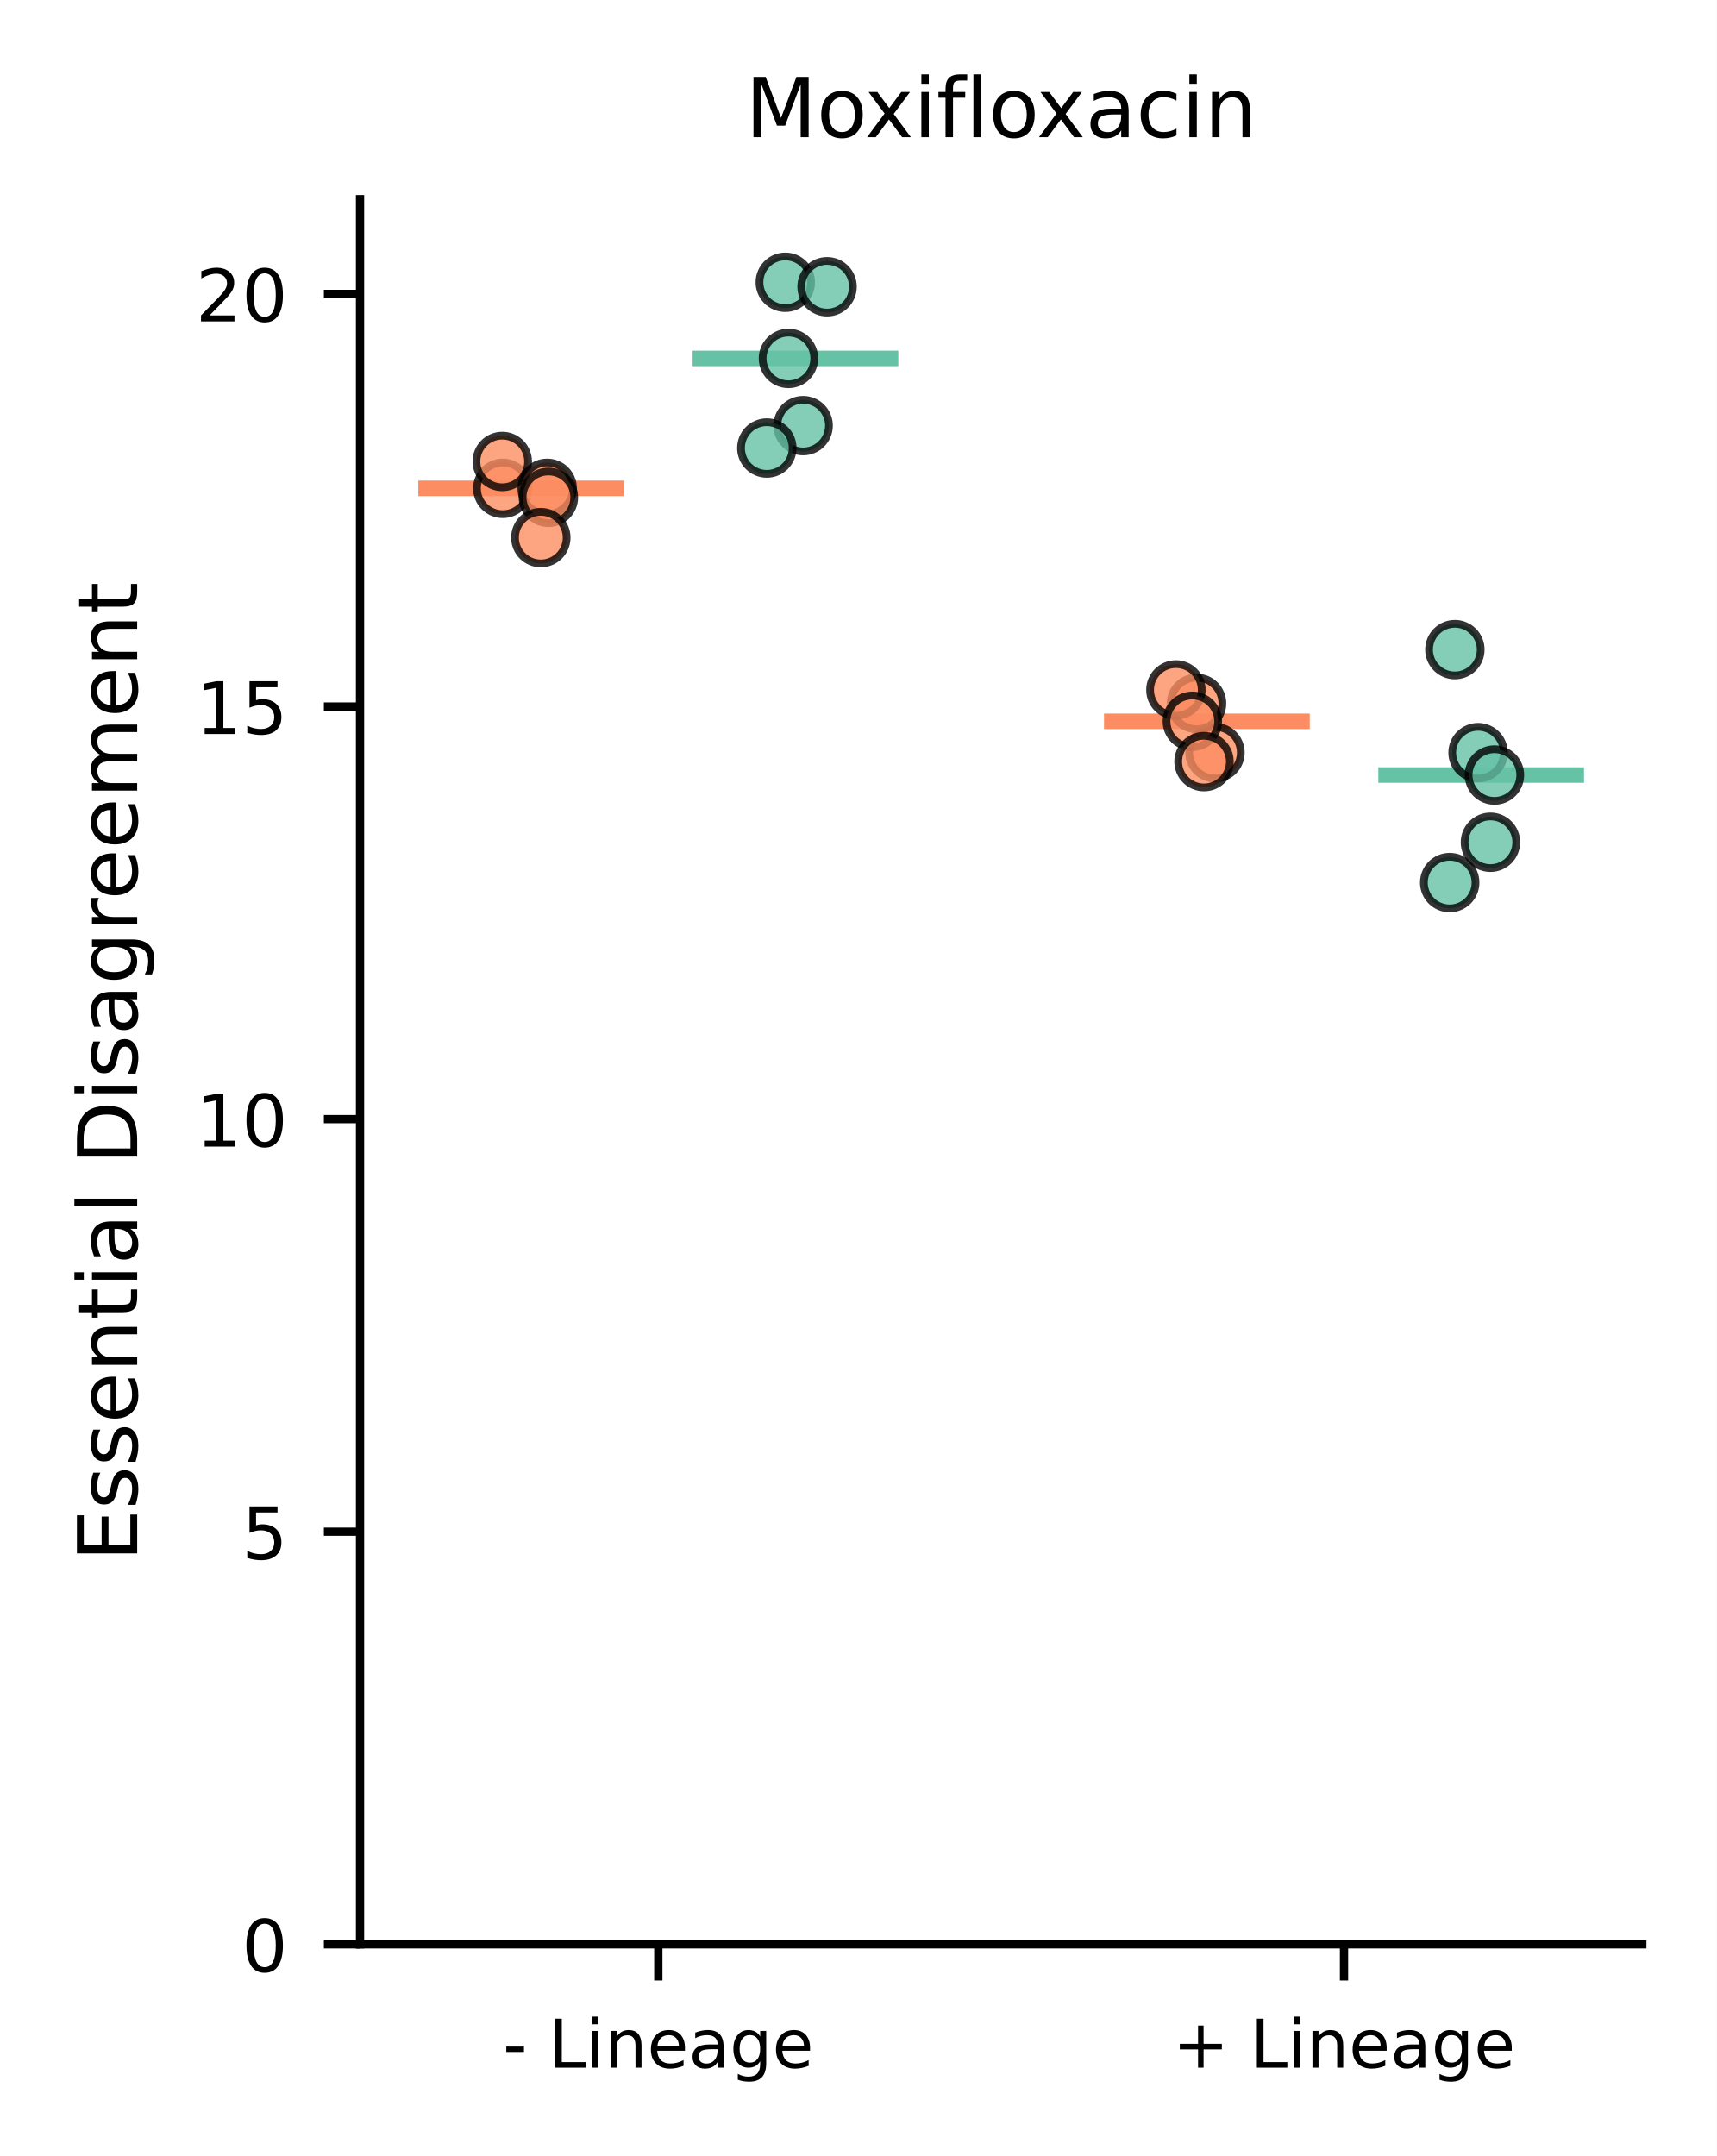
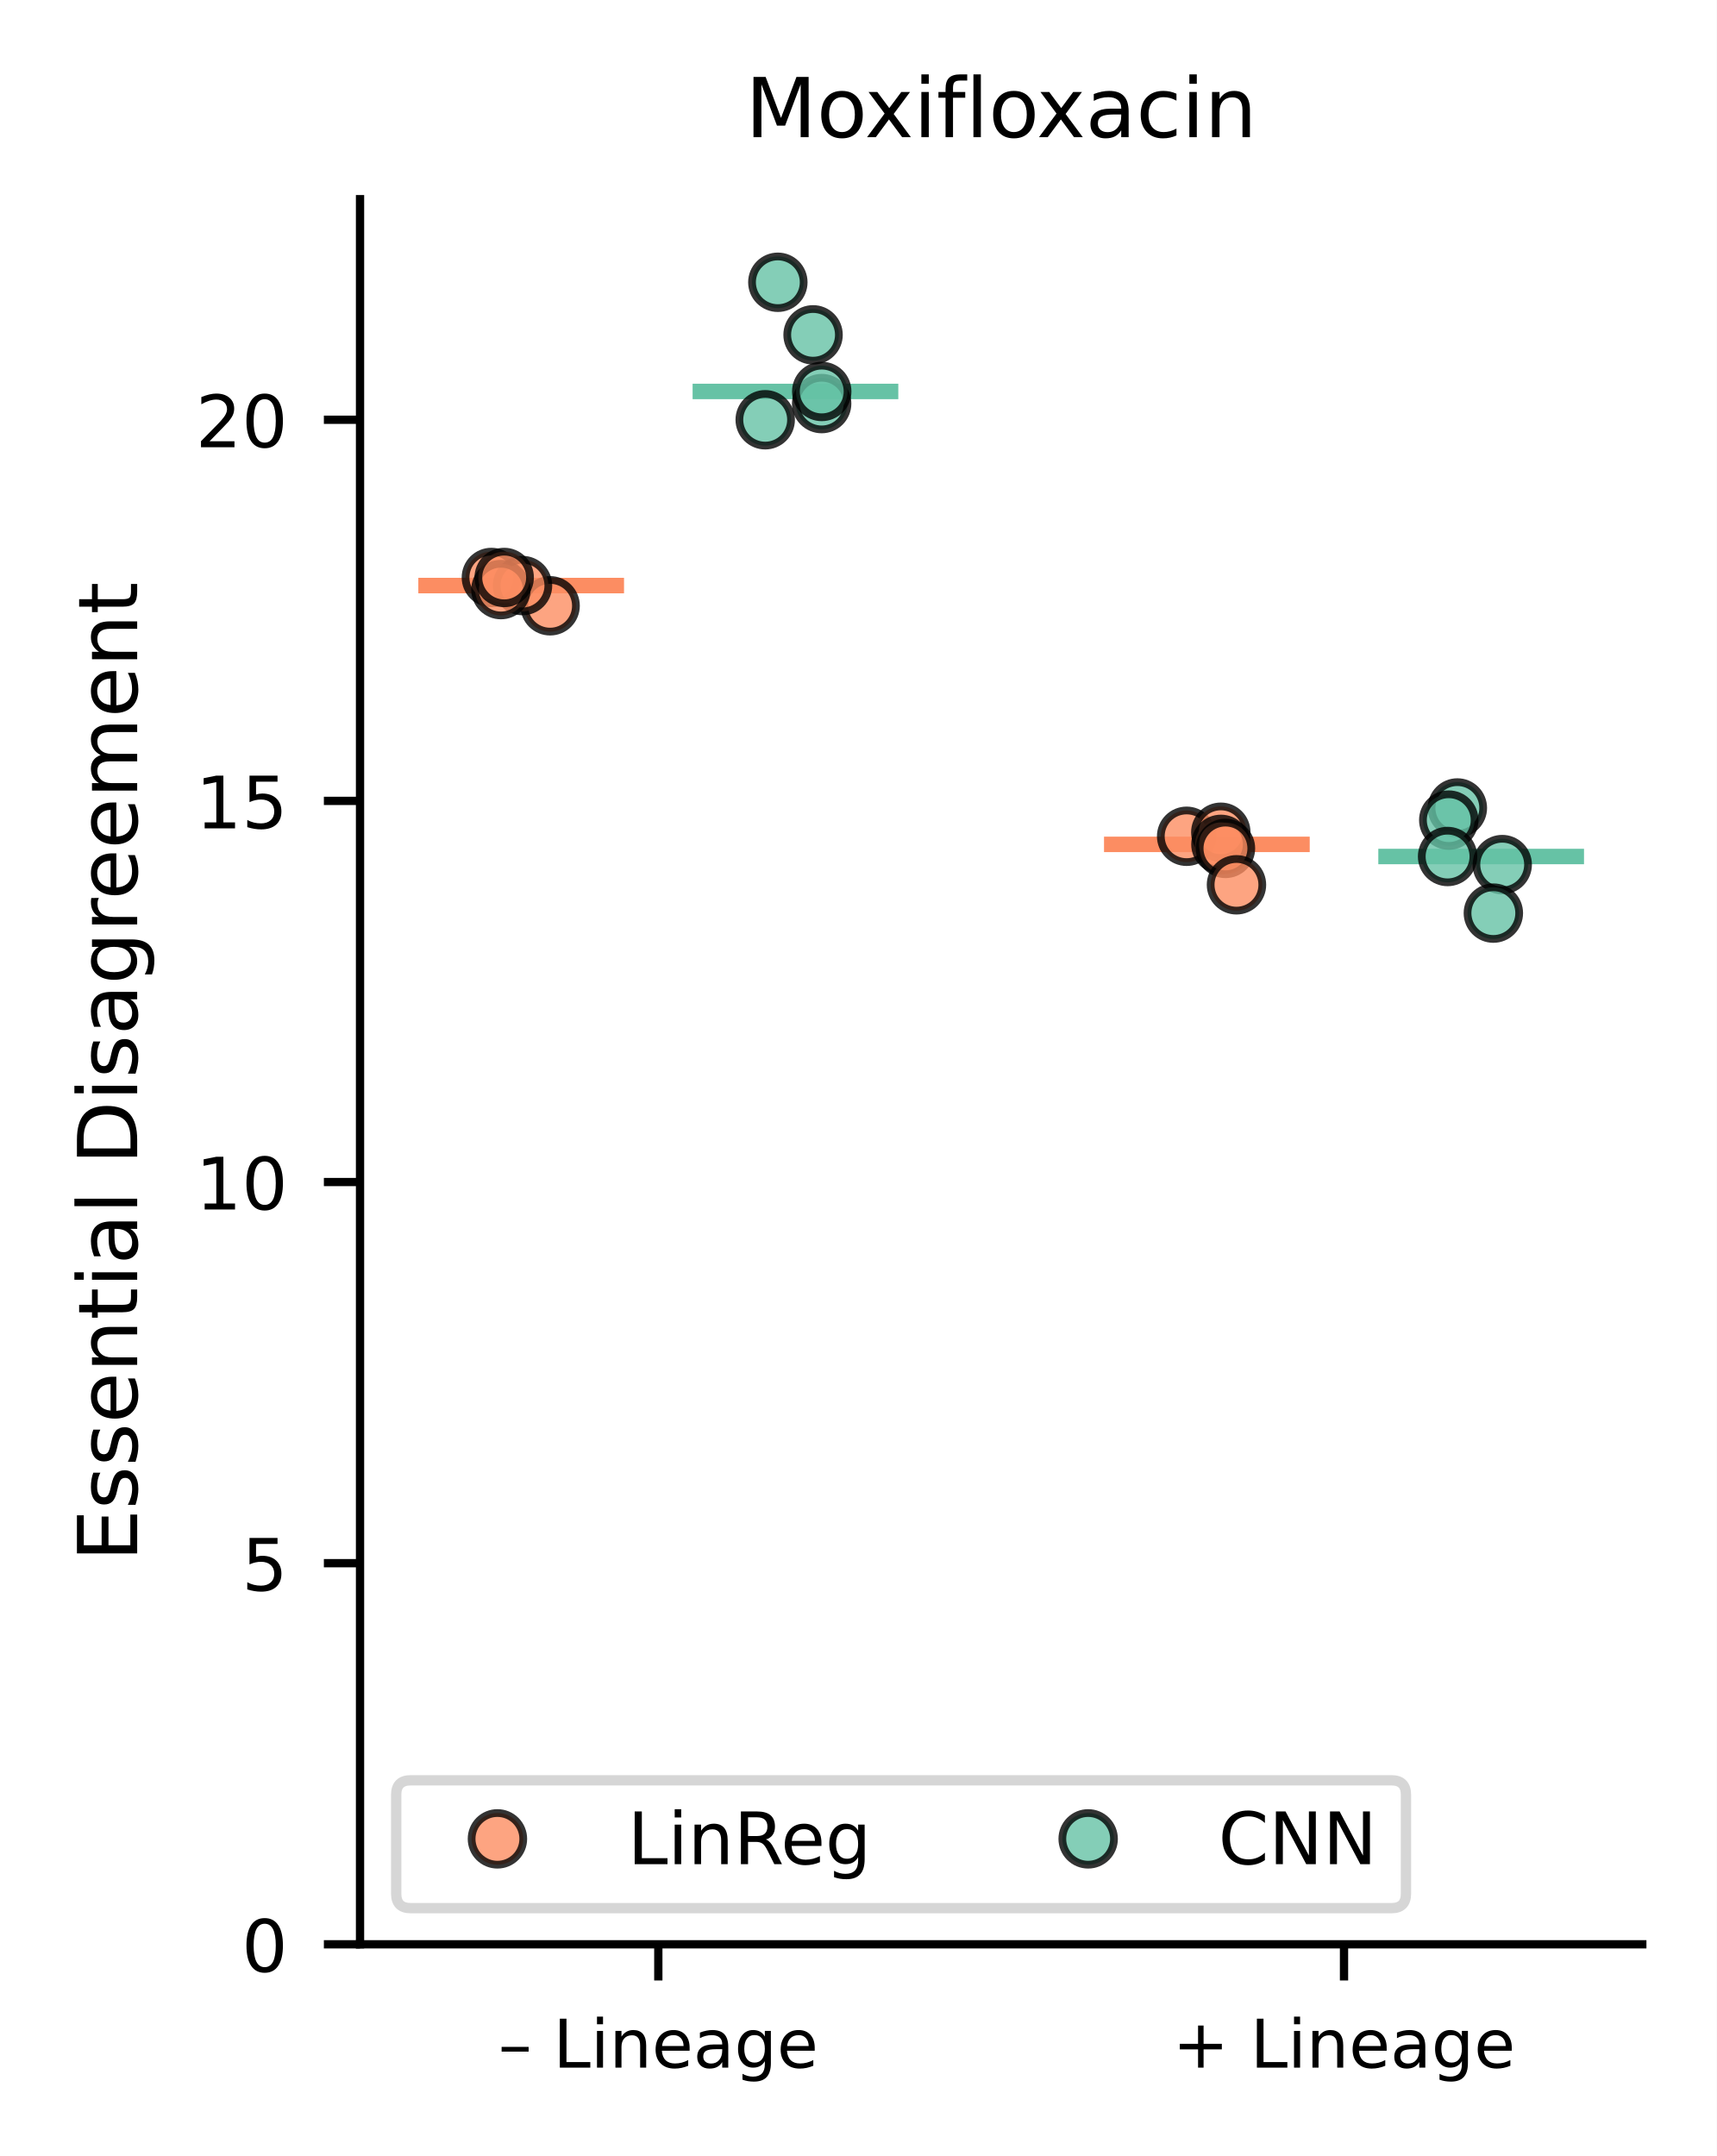
<svg xmlns="http://www.w3.org/2000/svg" xmlns:xlink="http://www.w3.org/1999/xlink" width="166.17pt" height="208.69pt" viewBox="0 0 166.17 208.69" version="1.1">
  <defs>
    <style type="text/css">*{stroke-linejoin: round; stroke-linecap: butt}</style>
  </defs>
  <g id="figure_1">
    <g id="patch_1">
      <path d="M 0 208.69  L 166.17 208.69  L 166.17 0  L 0 0  z " style="fill: #ffffff" />
    </g>
    <g id="axes_1">
      <g id="patch_2">
        <path d="M 34.85 188.199  L 158.97 188.199  L 158.97 19.279  L 34.85 19.279  z " style="fill: #ffffff" />
      </g>
      <g id="LineCollection_1">
-         <path d="M 40.492 47.269  L 60.404 47.269  " clip-path="url(#pd3ff65000e)" style="fill: none; stroke: #fc8d62; stroke-width: 1.5" />
+         <path d="M 40.492 56.68  L 60.404 56.68  " clip-path="url(#p16edf3158f)" style="fill: none; stroke: #fc8d62; stroke-width: 1.5" />
      </g>
      <g id="LineCollection_2">
-         <path d="M 67.042 34.694  L 86.954 34.694  " clip-path="url(#pd3ff65000e)" style="fill: none; stroke: #66c2a5; stroke-width: 1.5" />
+         <path d="M 67.042 37.891  L 86.954 37.891  " clip-path="url(#p16edf3158f)" style="fill: none; stroke: #66c2a5; stroke-width: 1.5" />
      </g>
      <g id="LineCollection_3">
-         <path d="M 106.866 69.818  L 126.778 69.818  " clip-path="url(#pd3ff65000e)" style="fill: none; stroke: #fc8d62; stroke-width: 1.5" />
+         <path d="M 106.866 81.731  L 126.778 81.731  " clip-path="url(#p16edf3158f)" style="fill: none; stroke: #fc8d62; stroke-width: 1.5" />
      </g>
      <g id="LineCollection_4">
-         <path d="M 133.416 75.022  L 153.328 75.022  " clip-path="url(#pd3ff65000e)" style="fill: none; stroke: #66c2a5; stroke-width: 1.5" />
+         <path d="M 133.416 82.905  L 153.328 82.905  " clip-path="url(#p16edf3158f)" style="fill: none; stroke: #66c2a5; stroke-width: 1.5" />
      </g>
      <g id="PathCollection_1">
        <defs>
-           <path id="C0_0_ee8201254a" d="M 0 2.5  C 0.663 2.5 1.299 2.237 1.768 1.768  C 2.237 1.299 2.5 0.663 2.5 -0  C 2.5 -0.663 2.237 -1.299 1.768 -1.768  C 1.299 -2.237 0.663 -2.5 0 -2.5  C -0.663 -2.5 -1.299 -2.237 -1.768 -1.768  C -2.237 -1.299 -2.5 -0.663 -2.5 0  C -2.5 0.663 -2.237 1.299 -1.768 1.768  C -1.299 2.237 -0.663 2.5 0 2.5  z " />
+           <path id="C0_0_9169f0bd87" d="M 0 2.5  C 0.663 2.5 1.299 2.237 1.768 1.768  C 2.237 1.299 2.5 0.663 2.5 -0  C 2.5 -0.663 2.237 -1.299 1.768 -1.768  C 1.299 -2.237 0.663 -2.5 0 -2.5  C -0.663 -2.5 -1.299 -2.237 -1.768 -1.768  C -2.237 -1.299 -2.5 -0.663 -2.5 0  C -2.5 0.663 -2.237 1.299 -1.768 1.768  C -1.299 2.237 -0.663 2.5 0 2.5  z " />
        </defs>
-         <g clip-path="url(#pd3ff65000e)">
-           <use xlink:href="#C0_0_ee8201254a" x="48.668" y="47.269" style="fill: #fc8d62; fill-opacity: 0.8; stroke: #000000; stroke-opacity: 0.8; stroke-width: 0.75" />
-         </g>
-         <g clip-path="url(#pd3ff65000e)">
-           <use xlink:href="#C0_0_ee8201254a" x="48.617" y="44.668" style="fill: #fc8d62; fill-opacity: 0.8; stroke: #000000; stroke-opacity: 0.8; stroke-width: 0.75" />
-         </g>
-         <g clip-path="url(#pd3ff65000e)">
-           <use xlink:href="#C0_0_ee8201254a" x="52.965" y="47.269" style="fill: #fc8d62; fill-opacity: 0.8; stroke: #000000; stroke-opacity: 0.8; stroke-width: 0.75" />
-         </g>
-         <g clip-path="url(#pd3ff65000e)">
-           <use xlink:href="#C0_0_ee8201254a" x="53.084" y="48.137" style="fill: #fc8d62; fill-opacity: 0.8; stroke: #000000; stroke-opacity: 0.8; stroke-width: 0.75" />
-         </g>
-         <g clip-path="url(#pd3ff65000e)">
-           <use xlink:href="#C0_0_ee8201254a" x="52.35" y="52.039" style="fill: #fc8d62; fill-opacity: 0.8; stroke: #000000; stroke-opacity: 0.8; stroke-width: 0.75" />
+         <g clip-path="url(#p16edf3158f)">
+           <use xlink:href="#C0_0_9169f0bd87" x="47.564" y="55.897" style="fill: #fc8d62; fill-opacity: 0.8; stroke: #000000; stroke-opacity: 0.8; stroke-width: 0.75" />
+         </g>
+         <g clip-path="url(#p16edf3158f)">
+           <use xlink:href="#C0_0_9169f0bd87" x="53.249" y="58.637" style="fill: #fc8d62; fill-opacity: 0.8; stroke: #000000; stroke-opacity: 0.8; stroke-width: 0.75" />
+         </g>
+         <g clip-path="url(#p16edf3158f)">
+           <use xlink:href="#C0_0_9169f0bd87" x="50.578" y="56.68" style="fill: #fc8d62; fill-opacity: 0.8; stroke: #000000; stroke-opacity: 0.8; stroke-width: 0.75" />
+         </g>
+         <g clip-path="url(#p16edf3158f)">
+           <use xlink:href="#C0_0_9169f0bd87" x="48.486" y="57.071" style="fill: #fc8d62; fill-opacity: 0.8; stroke: #000000; stroke-opacity: 0.8; stroke-width: 0.75" />
+         </g>
+         <g clip-path="url(#p16edf3158f)">
+           <use xlink:href="#C0_0_9169f0bd87" x="48.804" y="55.897" style="fill: #fc8d62; fill-opacity: 0.8; stroke: #000000; stroke-opacity: 0.8; stroke-width: 0.75" />
        </g>
      </g>
      <g id="PathCollection_2">
        <defs>
-           <path id="C1_0_0cb77abb1f" d="M 0 2.5  C 0.663 2.5 1.299 2.237 1.768 1.768  C 2.237 1.299 2.5 0.663 2.5 -0  C 2.5 -0.663 2.237 -1.299 1.768 -1.768  C 1.299 -2.237 0.663 -2.5 0 -2.5  C -0.663 -2.5 -1.299 -2.237 -1.768 -1.768  C -2.237 -1.299 -2.5 -0.663 -2.5 0  C -2.5 0.663 -2.237 1.299 -1.768 1.768  C -1.299 2.237 -0.663 2.5 0 2.5  z " />
+           <path id="C1_0_4d01abfbc6" d="M 0 2.5  C 0.663 2.5 1.299 2.237 1.768 1.768  C 2.237 1.299 2.5 0.663 2.5 -0  C 2.5 -0.663 2.237 -1.299 1.768 -1.768  C 1.299 -2.237 0.663 -2.5 0 -2.5  C -0.663 -2.5 -1.299 -2.237 -1.768 -1.768  C -2.237 -1.299 -2.5 -0.663 -2.5 0  C -2.5 0.663 -2.237 1.299 -1.768 1.768  C -1.299 2.237 -0.663 2.5 0 2.5  z " />
        </defs>
-         <g clip-path="url(#pd3ff65000e)">
-           <use xlink:href="#C1_0_0cb77abb1f" x="76.32" y="34.694" style="fill: #66c2a5; fill-opacity: 0.8; stroke: #000000; stroke-opacity: 0.8; stroke-width: 0.75" />
-         </g>
-         <g clip-path="url(#pd3ff65000e)">
-           <use xlink:href="#C1_0_0cb77abb1f" x="77.741" y="41.199" style="fill: #66c2a5; fill-opacity: 0.8; stroke: #000000; stroke-opacity: 0.8; stroke-width: 0.75" />
-         </g>
-         <g clip-path="url(#pd3ff65000e)">
-           <use xlink:href="#C1_0_0cb77abb1f" x="74.226" y="43.367" style="fill: #66c2a5; fill-opacity: 0.8; stroke: #000000; stroke-opacity: 0.8; stroke-width: 0.75" />
-         </g>
-         <g clip-path="url(#pd3ff65000e)">
-           <use xlink:href="#C1_0_0cb77abb1f" x="76.014" y="27.323" style="fill: #66c2a5; fill-opacity: 0.8; stroke: #000000; stroke-opacity: 0.8; stroke-width: 0.75" />
-         </g>
-         <g clip-path="url(#pd3ff65000e)">
-           <use xlink:href="#C1_0_0cb77abb1f" x="80.058" y="27.756" style="fill: #66c2a5; fill-opacity: 0.8; stroke: #000000; stroke-opacity: 0.8; stroke-width: 0.75" />
+         <g clip-path="url(#p16edf3158f)">
+           <use xlink:href="#C1_0_4d01abfbc6" x="79.534" y="39.065" style="fill: #66c2a5; fill-opacity: 0.8; stroke: #000000; stroke-opacity: 0.8; stroke-width: 0.75" />
+         </g>
+         <g clip-path="url(#p16edf3158f)">
+           <use xlink:href="#C1_0_4d01abfbc6" x="74.07" y="40.631" style="fill: #66c2a5; fill-opacity: 0.8; stroke: #000000; stroke-opacity: 0.8; stroke-width: 0.75" />
+         </g>
+         <g clip-path="url(#p16edf3158f)">
+           <use xlink:href="#C1_0_4d01abfbc6" x="79.542" y="37.891" style="fill: #66c2a5; fill-opacity: 0.8; stroke: #000000; stroke-opacity: 0.8; stroke-width: 0.75" />
+         </g>
+         <g clip-path="url(#p16edf3158f)">
+           <use xlink:href="#C1_0_4d01abfbc6" x="78.703" y="32.411" style="fill: #66c2a5; fill-opacity: 0.8; stroke: #000000; stroke-opacity: 0.8; stroke-width: 0.75" />
+         </g>
+         <g clip-path="url(#p16edf3158f)">
+           <use xlink:href="#C1_0_4d01abfbc6" x="75.293" y="27.323" style="fill: #66c2a5; fill-opacity: 0.8; stroke: #000000; stroke-opacity: 0.8; stroke-width: 0.75" />
        </g>
      </g>
      <g id="PathCollection_3">
        <defs>
-           <path id="C2_0_36674a5661" d="M 0 2.5  C 0.663 2.5 1.299 2.237 1.768 1.768  C 2.237 1.299 2.5 0.663 2.5 -0  C 2.5 -0.663 2.237 -1.299 1.768 -1.768  C 1.299 -2.237 0.663 -2.5 0 -2.5  C -0.663 -2.5 -1.299 -2.237 -1.768 -1.768  C -2.237 -1.299 -2.5 -0.663 -2.5 0  C -2.5 0.663 -2.237 1.299 -1.768 1.768  C -1.299 2.237 -0.663 2.5 0 2.5  z " />
+           <path id="C2_0_2d17dad40c" d="M 0 2.5  C 0.663 2.5 1.299 2.237 1.768 1.768  C 2.237 1.299 2.5 0.663 2.5 -0  C 2.5 -0.663 2.237 -1.299 1.768 -1.768  C 1.299 -2.237 0.663 -2.5 0 -2.5  C -0.663 -2.5 -1.299 -2.237 -1.768 -1.768  C -2.237 -1.299 -2.5 -0.663 -2.5 0  C -2.5 0.663 -2.237 1.299 -1.768 1.768  C -1.299 2.237 -0.663 2.5 0 2.5  z " />
        </defs>
-         <g clip-path="url(#pd3ff65000e)">
-           <use xlink:href="#C2_0_36674a5661" x="117.607" y="72.854" style="fill: #fc8d62; fill-opacity: 0.8; stroke: #000000; stroke-opacity: 0.8; stroke-width: 0.75" />
-         </g>
-         <g clip-path="url(#pd3ff65000e)">
-           <use xlink:href="#C2_0_36674a5661" x="115.823" y="68.084" style="fill: #fc8d62; fill-opacity: 0.8; stroke: #000000; stroke-opacity: 0.8; stroke-width: 0.75" />
-         </g>
-         <g clip-path="url(#pd3ff65000e)">
-           <use xlink:href="#C2_0_36674a5661" x="113.824" y="66.783" style="fill: #fc8d62; fill-opacity: 0.8; stroke: #000000; stroke-opacity: 0.8; stroke-width: 0.75" />
-         </g>
-         <g clip-path="url(#pd3ff65000e)">
-           <use xlink:href="#C2_0_36674a5661" x="115.414" y="69.818" style="fill: #fc8d62; fill-opacity: 0.8; stroke: #000000; stroke-opacity: 0.8; stroke-width: 0.75" />
-         </g>
-         <g clip-path="url(#pd3ff65000e)">
-           <use xlink:href="#C2_0_36674a5661" x="116.545" y="73.721" style="fill: #fc8d62; fill-opacity: 0.8; stroke: #000000; stroke-opacity: 0.8; stroke-width: 0.75" />
+         <g clip-path="url(#p16edf3158f)">
+           <use xlink:href="#C2_0_2d17dad40c" x="114.863" y="80.948" style="fill: #fc8d62; fill-opacity: 0.8; stroke: #000000; stroke-opacity: 0.8; stroke-width: 0.75" />
+         </g>
+         <g clip-path="url(#p16edf3158f)">
+           <use xlink:href="#C2_0_2d17dad40c" x="118.171" y="80.557" style="fill: #fc8d62; fill-opacity: 0.8; stroke: #000000; stroke-opacity: 0.8; stroke-width: 0.75" />
+         </g>
+         <g clip-path="url(#p16edf3158f)">
+           <use xlink:href="#C2_0_2d17dad40c" x="118.181" y="81.731" style="fill: #fc8d62; fill-opacity: 0.8; stroke: #000000; stroke-opacity: 0.8; stroke-width: 0.75" />
+         </g>
+         <g clip-path="url(#p16edf3158f)">
+           <use xlink:href="#C2_0_2d17dad40c" x="118.621" y="82.122" style="fill: #fc8d62; fill-opacity: 0.8; stroke: #000000; stroke-opacity: 0.8; stroke-width: 0.75" />
+         </g>
+         <g clip-path="url(#p16edf3158f)">
+           <use xlink:href="#C2_0_2d17dad40c" x="119.687" y="85.645" style="fill: #fc8d62; fill-opacity: 0.8; stroke: #000000; stroke-opacity: 0.8; stroke-width: 0.75" />
        </g>
      </g>
      <g id="PathCollection_4">
        <defs>
-           <path id="C3_0_b5f8ccdb2d" d="M 0 2.5  C 0.663 2.5 1.299 2.237 1.768 1.768  C 2.237 1.299 2.5 0.663 2.5 -0  C 2.5 -0.663 2.237 -1.299 1.768 -1.768  C 1.299 -2.237 0.663 -2.5 0 -2.5  C -0.663 -2.5 -1.299 -2.237 -1.768 -1.768  C -2.237 -1.299 -2.5 -0.663 -2.5 0  C -2.5 0.663 -2.237 1.299 -1.768 1.768  C -1.299 2.237 -0.663 2.5 0 2.5  z " />
+           <path id="C3_0_76355e46df" d="M 0 2.5  C 0.663 2.5 1.299 2.237 1.768 1.768  C 2.237 1.299 2.5 0.663 2.5 -0  C 2.5 -0.663 2.237 -1.299 1.768 -1.768  C 1.299 -2.237 0.663 -2.5 0 -2.5  C -0.663 -2.5 -1.299 -2.237 -1.768 -1.768  C -2.237 -1.299 -2.5 -0.663 -2.5 0  C -2.5 0.663 -2.237 1.299 -1.768 1.768  C -1.299 2.237 -0.663 2.5 0 2.5  z " />
        </defs>
-         <g clip-path="url(#pd3ff65000e)">
-           <use xlink:href="#C3_0_b5f8ccdb2d" x="144.27" y="81.526" style="fill: #66c2a5; fill-opacity: 0.8; stroke: #000000; stroke-opacity: 0.8; stroke-width: 0.75" />
-         </g>
-         <g clip-path="url(#pd3ff65000e)">
-           <use xlink:href="#C3_0_b5f8ccdb2d" x="143.073" y="72.854" style="fill: #66c2a5; fill-opacity: 0.8; stroke: #000000; stroke-opacity: 0.8; stroke-width: 0.75" />
-         </g>
-         <g clip-path="url(#pd3ff65000e)">
-           <use xlink:href="#C3_0_b5f8ccdb2d" x="140.326" y="85.429" style="fill: #66c2a5; fill-opacity: 0.8; stroke: #000000; stroke-opacity: 0.8; stroke-width: 0.75" />
-         </g>
-         <g clip-path="url(#pd3ff65000e)">
-           <use xlink:href="#C3_0_b5f8ccdb2d" x="144.657" y="75.022" style="fill: #66c2a5; fill-opacity: 0.8; stroke: #000000; stroke-opacity: 0.8; stroke-width: 0.75" />
-         </g>
-         <g clip-path="url(#pd3ff65000e)">
-           <use xlink:href="#C3_0_b5f8ccdb2d" x="140.827" y="62.88" style="fill: #66c2a5; fill-opacity: 0.8; stroke: #000000; stroke-opacity: 0.8; stroke-width: 0.75" />
+         <g clip-path="url(#p16edf3158f)">
+           <use xlink:href="#C3_0_76355e46df" x="141.069" y="78.208" style="fill: #66c2a5; fill-opacity: 0.8; stroke: #000000; stroke-opacity: 0.8; stroke-width: 0.75" />
+         </g>
+         <g clip-path="url(#p16edf3158f)">
+           <use xlink:href="#C3_0_76355e46df" x="145.411" y="83.688" style="fill: #66c2a5; fill-opacity: 0.8; stroke: #000000; stroke-opacity: 0.8; stroke-width: 0.75" />
+         </g>
+         <g clip-path="url(#p16edf3158f)">
+           <use xlink:href="#C3_0_76355e46df" x="144.553" y="88.385" style="fill: #66c2a5; fill-opacity: 0.8; stroke: #000000; stroke-opacity: 0.8; stroke-width: 0.75" />
+         </g>
+         <g clip-path="url(#p16edf3158f)">
+           <use xlink:href="#C3_0_76355e46df" x="140.236" y="79.382" style="fill: #66c2a5; fill-opacity: 0.8; stroke: #000000; stroke-opacity: 0.8; stroke-width: 0.75" />
+         </g>
+         <g clip-path="url(#p16edf3158f)">
+           <use xlink:href="#C3_0_76355e46df" x="140.122" y="82.905" style="fill: #66c2a5; fill-opacity: 0.8; stroke: #000000; stroke-opacity: 0.8; stroke-width: 0.75" />
        </g>
      </g>
      <g id="line2d_1" />
      <g id="line2d_2" />
      <g id="matplotlib.axis_1">
        <g id="xtick_1">
          <g id="line2d_3">
            <defs>
-               <path id="m70faa69b6e" d="M 0 0  L 0 3.5  " style="stroke: #000000; stroke-width: 0.8" />
-             </defs>
-             <g>
-               <use xlink:href="#m70faa69b6e" x="63.723" y="188.199" style="stroke: #000000; stroke-width: 0.8" />
+               <path id="m55030ca23b" d="M 0 0  L 0 3.5  " style="stroke: #000000; stroke-width: 0.8" />
+             </defs>
+             <g>
+               <use xlink:href="#m55030ca23b" x="63.723" y="188.199" style="stroke: #000000; stroke-width: 0.8" />
            </g>
          </g>
          <g id="text_1">
-             <g transform="translate(48.68955 200.1377) scale(0.065 -0.065)">
-               <defs>
-                 <path id="DejaVuSans-2d" d="M 313 2009  L 1997 2009  L 1997 1497  L 313 1497  L 313 2009  z " transform="scale(0.015625)" />
+             <g transform="translate(48.23709 200.1377) scale(0.065 -0.065)">
+               <defs>
+                 <path id="DejaVuSans-2013" d="M 313 1978  L 2888 1978  L 2888 1528  L 313 1528  L 313 1978  z " transform="scale(0.015625)" />
                <path id="DejaVuSans-20" transform="scale(0.015625)" />
                <path id="DejaVuSans-4c" d="M 628 4666  L 1259 4666  L 1259 531  L 3531 531  L 3531 0  L 628 0  L 628 4666  z " transform="scale(0.015625)" />
                <path id="DejaVuSans-69" d="M 603 3500  L 1178 3500  L 1178 0  L 603 0  L 603 3500  z M 603 4863  L 1178 4863  L 1178 4134  L 603 4134  L 603 4863  z " transform="scale(0.015625)" />
                <path id="DejaVuSans-6e" d="M 3513 2113  L 3513 0  L 2938 0  L 2938 2094  Q 2938 2591 2744 2837  Q 2550 3084 2163 3084  Q 1697 3084 1428 2787  Q 1159 2491 1159 1978  L 1159 0  L 581 0  L 581 3500  L 1159 3500  L 1159 2956  Q 1366 3272 1645 3428  Q 1925 3584 2291 3584  Q 2894 3584 3203 3211  Q 3513 2838 3513 2113  z " transform="scale(0.015625)" />
                <path id="DejaVuSans-65" d="M 3597 1894  L 3597 1613  L 953 1613  Q 991 1019 1311 708  Q 1631 397 2203 397  Q 2534 397 2845 478  Q 3156 559 3463 722  L 3463 178  Q 3153 47 2828 -22  Q 2503 -91 2169 -91  Q 1331 -91 842 396  Q 353 884 353 1716  Q 353 2575 817 3079  Q 1281 3584 2069 3584  Q 2775 3584 3186 3129  Q 3597 2675 3597 1894  z M 3022 2063  Q 3016 2534 2758 2815  Q 2500 3097 2075 3097  Q 1594 3097 1305 2825  Q 1016 2553 972 2059  L 3022 2063  z " transform="scale(0.015625)" />
                <path id="DejaVuSans-61" d="M 2194 1759  Q 1497 1759 1228 1600  Q 959 1441 959 1056  Q 959 750 1161 570  Q 1363 391 1709 391  Q 2188 391 2477 730  Q 2766 1069 2766 1631  L 2766 1759  L 2194 1759  z M 3341 1997  L 3341 0  L 2766 0  L 2766 531  Q 2569 213 2275 61  Q 1981 -91 1556 -91  Q 1019 -91 701 211  Q 384 513 384 1019  Q 384 1609 779 1909  Q 1175 2209 1959 2209  L 2766 2209  L 2766 2266  Q 2766 2663 2505 2880  Q 2244 3097 1772 3097  Q 1472 3097 1187 3025  Q 903 2953 641 2809  L 641 3341  Q 956 3463 1253 3523  Q 1550 3584 1831 3584  Q 2591 3584 2966 3190  Q 3341 2797 3341 1997  z " transform="scale(0.015625)" />
                <path id="DejaVuSans-67" d="M 2906 1791  Q 2906 2416 2648 2759  Q 2391 3103 1925 3103  Q 1463 3103 1205 2759  Q 947 2416 947 1791  Q 947 1169 1205 825  Q 1463 481 1925 481  Q 2391 481 2648 825  Q 2906 1169 2906 1791  z M 3481 434  Q 3481 -459 3084 -895  Q 2688 -1331 1869 -1331  Q 1566 -1331 1297 -1286  Q 1028 -1241 775 -1147  L 775 -588  Q 1028 -725 1275 -790  Q 1522 -856 1778 -856  Q 2344 -856 2625 -561  Q 2906 -266 2906 331  L 2906 616  Q 2728 306 2450 153  Q 2172 0 1784 0  Q 1141 0 747 490  Q 353 981 353 1791  Q 353 2603 747 3093  Q 1141 3584 1784 3584  Q 2172 3584 2450 3431  Q 2728 3278 2906 2969  L 2906 3500  L 3481 3500  L 3481 434  z " transform="scale(0.015625)" />
              </defs>
-               <use xlink:href="#DejaVuSans-2d" />
-               <use xlink:href="#DejaVuSans-20" x="36.084" />
-               <use xlink:href="#DejaVuSans-4c" x="67.871" />
-               <use xlink:href="#DejaVuSans-69" x="123.584" />
-               <use xlink:href="#DejaVuSans-6e" x="151.367" />
-               <use xlink:href="#DejaVuSans-65" x="214.746" />
-               <use xlink:href="#DejaVuSans-61" x="276.27" />
-               <use xlink:href="#DejaVuSans-67" x="337.549" />
-               <use xlink:href="#DejaVuSans-65" x="401.025" />
+               <use xlink:href="#DejaVuSans-2013" />
+               <use xlink:href="#DejaVuSans-20" x="50" />
+               <use xlink:href="#DejaVuSans-4c" x="81.787" />
+               <use xlink:href="#DejaVuSans-69" x="137.5" />
+               <use xlink:href="#DejaVuSans-6e" x="165.283" />
+               <use xlink:href="#DejaVuSans-65" x="228.662" />
+               <use xlink:href="#DejaVuSans-61" x="290.186" />
+               <use xlink:href="#DejaVuSans-67" x="351.465" />
+               <use xlink:href="#DejaVuSans-65" x="414.941" />
            </g>
          </g>
        </g>
        <g id="xtick_2">
          <g id="line2d_4">
            <g>
-               <use xlink:href="#m70faa69b6e" x="130.097" y="188.199" style="stroke: #000000; stroke-width: 0.8" />
+               <use xlink:href="#m55030ca23b" x="130.097" y="188.199" style="stroke: #000000; stroke-width: 0.8" />
            </g>
          </g>
          <g id="text_2">
            <g transform="translate(113.513 200.1377) scale(0.065 -0.065)">
              <defs>
                <path id="DejaVuSans-2b" d="M 2944 4013  L 2944 2272  L 4684 2272  L 4684 1741  L 2944 1741  L 2944 0  L 2419 0  L 2419 1741  L 678 1741  L 678 2272  L 2419 2272  L 2419 4013  L 2944 4013  z " transform="scale(0.015625)" />
              </defs>
              <use xlink:href="#DejaVuSans-2b" />
              <use xlink:href="#DejaVuSans-20" x="83.789" />
              <use xlink:href="#DejaVuSans-4c" x="115.576" />
              <use xlink:href="#DejaVuSans-69" x="171.289" />
              <use xlink:href="#DejaVuSans-6e" x="199.072" />
              <use xlink:href="#DejaVuSans-65" x="262.451" />
              <use xlink:href="#DejaVuSans-61" x="323.975" />
              <use xlink:href="#DejaVuSans-67" x="385.254" />
              <use xlink:href="#DejaVuSans-65" x="448.73" />
            </g>
          </g>
        </g>
      </g>
      <g id="matplotlib.axis_2">
        <g id="ytick_1">
          <g id="line2d_5">
            <defs>
-               <path id="m6624f89198" d="M 0 0  L -3.5 0  " style="stroke: #000000; stroke-width: 0.8" />
-             </defs>
-             <g>
-               <use xlink:href="#m6624f89198" x="34.85" y="188.199" style="stroke: #000000; stroke-width: 0.8" />
+               <path id="m9b610c5adf" d="M 0 0  L -3.5 0  " style="stroke: #000000; stroke-width: 0.8" />
+             </defs>
+             <g>
+               <use xlink:href="#m9b610c5adf" x="34.85" y="188.199" style="stroke: #000000; stroke-width: 0.8" />
            </g>
          </g>
          <g id="text_3">
            <g transform="translate(23.39625 190.8582) scale(0.07 -0.07)">
              <defs>
                <path id="DejaVuSans-30" d="M 2034 4250  Q 1547 4250 1301 3770  Q 1056 3291 1056 2328  Q 1056 1369 1301 889  Q 1547 409 2034 409  Q 2525 409 2770 889  Q 3016 1369 3016 2328  Q 3016 3291 2770 3770  Q 2525 4250 2034 4250  z M 2034 4750  Q 2819 4750 3233 4129  Q 3647 3509 3647 2328  Q 3647 1150 3233 529  Q 2819 -91 2034 -91  Q 1250 -91 836 529  Q 422 1150 422 2328  Q 422 3509 836 4129  Q 1250 4750 2034 4750  z " transform="scale(0.015625)" />
              </defs>
              <use xlink:href="#DejaVuSans-30" />
            </g>
          </g>
        </g>
        <g id="ytick_2">
          <g id="line2d_6">
            <g>
-               <use xlink:href="#m6624f89198" x="34.85" y="148.262" style="stroke: #000000; stroke-width: 0.8" />
+               <use xlink:href="#m9b610c5adf" x="34.85" y="151.307" style="stroke: #000000; stroke-width: 0.8" />
            </g>
          </g>
          <g id="text_4">
-             <g transform="translate(23.39625 150.921) scale(0.07 -0.07)">
+             <g transform="translate(23.39625 153.9663) scale(0.07 -0.07)">
              <defs>
                <path id="DejaVuSans-35" d="M 691 4666  L 3169 4666  L 3169 4134  L 1269 4134  L 1269 2991  Q 1406 3038 1543 3061  Q 1681 3084 1819 3084  Q 2600 3084 3056 2656  Q 3513 2228 3513 1497  Q 3513 744 3044 326  Q 2575 -91 1722 -91  Q 1428 -91 1123 -41  Q 819 9 494 109  L 494 744  Q 775 591 1075 516  Q 1375 441 1709 441  Q 2250 441 2565 725  Q 2881 1009 2881 1497  Q 2881 1984 2565 2268  Q 2250 2553 1709 2553  Q 1456 2553 1204 2497  Q 953 2441 691 2322  L 691 4666  z " transform="scale(0.015625)" />
              </defs>
              <use xlink:href="#DejaVuSans-35" />
            </g>
          </g>
        </g>
        <g id="ytick_3">
          <g id="line2d_7">
            <g>
-               <use xlink:href="#m6624f89198" x="34.85" y="108.324" style="stroke: #000000; stroke-width: 0.8" />
+               <use xlink:href="#m9b610c5adf" x="34.85" y="114.415" style="stroke: #000000; stroke-width: 0.8" />
            </g>
          </g>
          <g id="text_5">
-             <g transform="translate(18.9425 110.9838) scale(0.07 -0.07)">
+             <g transform="translate(18.9425 117.0744) scale(0.07 -0.07)">
              <defs>
                <path id="DejaVuSans-31" d="M 794 531  L 1825 531  L 1825 4091  L 703 3866  L 703 4441  L 1819 4666  L 2450 4666  L 2450 531  L 3481 531  L 3481 0  L 794 0  L 794 531  z " transform="scale(0.015625)" />
              </defs>
              <use xlink:href="#DejaVuSans-31" />
              <use xlink:href="#DejaVuSans-30" x="63.623" />
            </g>
          </g>
        </g>
        <g id="ytick_4">
          <g id="line2d_8">
            <g>
-               <use xlink:href="#m6624f89198" x="34.85" y="68.387" style="stroke: #000000; stroke-width: 0.8" />
+               <use xlink:href="#m9b610c5adf" x="34.85" y="77.523" style="stroke: #000000; stroke-width: 0.8" />
            </g>
          </g>
          <g id="text_6">
-             <g transform="translate(18.9425 71.04664) scale(0.07 -0.07)">
+             <g transform="translate(18.9425 80.18243) scale(0.07 -0.07)">
              <use xlink:href="#DejaVuSans-31" />
              <use xlink:href="#DejaVuSans-35" x="63.623" />
            </g>
          </g>
        </g>
        <g id="ytick_5">
          <g id="line2d_9">
            <g>
-               <use xlink:href="#m6624f89198" x="34.85" y="28.45" style="stroke: #000000; stroke-width: 0.8" />
+               <use xlink:href="#m9b610c5adf" x="34.85" y="40.631" style="stroke: #000000; stroke-width: 0.8" />
            </g>
          </g>
          <g id="text_7">
-             <g transform="translate(18.9425 31.10945) scale(0.07 -0.07)">
+             <g transform="translate(18.9425 43.29051) scale(0.07 -0.07)">
              <defs>
                <path id="DejaVuSans-32" d="M 1228 531  L 3431 531  L 3431 0  L 469 0  L 469 531  Q 828 903 1448 1529  Q 2069 2156 2228 2338  Q 2531 2678 2651 2914  Q 2772 3150 2772 3378  Q 2772 3750 2511 3984  Q 2250 4219 1831 4219  Q 1534 4219 1204 4116  Q 875 4013 500 3803  L 500 4441  Q 881 4594 1212 4672  Q 1544 4750 1819 4750  Q 2544 4750 2975 4387  Q 3406 4025 3406 3419  Q 3406 3131 3298 2873  Q 3191 2616 2906 2266  Q 2828 2175 2409 1742  Q 1991 1309 1228 531  z " transform="scale(0.015625)" />
              </defs>
              <use xlink:href="#DejaVuSans-32" />
              <use xlink:href="#DejaVuSans-30" x="63.623" />
            </g>
          </g>
        </g>
        <g id="text_8">
          <g transform="translate(13.27875 151.1463) rotate(-90) scale(0.08 -0.08)">
            <defs>
              <path id="DejaVuSans-45" d="M 628 4666  L 3578 4666  L 3578 4134  L 1259 4134  L 1259 2753  L 3481 2753  L 3481 2222  L 1259 2222  L 1259 531  L 3634 531  L 3634 0  L 628 0  L 628 4666  z " transform="scale(0.015625)" />
              <path id="DejaVuSans-73" d="M 2834 3397  L 2834 2853  Q 2591 2978 2328 3040  Q 2066 3103 1784 3103  Q 1356 3103 1142 2972  Q 928 2841 928 2578  Q 928 2378 1081 2264  Q 1234 2150 1697 2047  L 1894 2003  Q 2506 1872 2764 1633  Q 3022 1394 3022 966  Q 3022 478 2636 193  Q 2250 -91 1575 -91  Q 1294 -91 989 -36  Q 684 19 347 128  L 347 722  Q 666 556 975 473  Q 1284 391 1588 391  Q 1994 391 2212 530  Q 2431 669 2431 922  Q 2431 1156 2273 1281  Q 2116 1406 1581 1522  L 1381 1569  Q 847 1681 609 1914  Q 372 2147 372 2553  Q 372 3047 722 3315  Q 1072 3584 1716 3584  Q 2034 3584 2315 3537  Q 2597 3491 2834 3397  z " transform="scale(0.015625)" />
              <path id="DejaVuSans-74" d="M 1172 4494  L 1172 3500  L 2356 3500  L 2356 3053  L 1172 3053  L 1172 1153  Q 1172 725 1289 603  Q 1406 481 1766 481  L 2356 481  L 2356 0  L 1766 0  Q 1100 0 847 248  Q 594 497 594 1153  L 594 3053  L 172 3053  L 172 3500  L 594 3500  L 594 4494  L 1172 4494  z " transform="scale(0.015625)" />
              <path id="DejaVuSans-6c" d="M 603 4863  L 1178 4863  L 1178 0  L 603 0  L 603 4863  z " transform="scale(0.015625)" />
              <path id="DejaVuSans-44" d="M 1259 4147  L 1259 519  L 2022 519  Q 2988 519 3436 956  Q 3884 1394 3884 2338  Q 3884 3275 3436 3711  Q 2988 4147 2022 4147  L 1259 4147  z M 628 4666  L 1925 4666  Q 3281 4666 3915 4102  Q 4550 3538 4550 2338  Q 4550 1131 3912 565  Q 3275 0 1925 0  L 628 0  L 628 4666  z " transform="scale(0.015625)" />
              <path id="DejaVuSans-72" d="M 2631 2963  Q 2534 3019 2420 3045  Q 2306 3072 2169 3072  Q 1681 3072 1420 2755  Q 1159 2438 1159 1844  L 1159 0  L 581 0  L 581 3500  L 1159 3500  L 1159 2956  Q 1341 3275 1631 3429  Q 1922 3584 2338 3584  Q 2397 3584 2469 3576  Q 2541 3569 2628 3553  L 2631 2963  z " transform="scale(0.015625)" />
              <path id="DejaVuSans-6d" d="M 3328 2828  Q 3544 3216 3844 3400  Q 4144 3584 4550 3584  Q 5097 3584 5394 3201  Q 5691 2819 5691 2113  L 5691 0  L 5113 0  L 5113 2094  Q 5113 2597 4934 2840  Q 4756 3084 4391 3084  Q 3944 3084 3684 2787  Q 3425 2491 3425 1978  L 3425 0  L 2847 0  L 2847 2094  Q 2847 2600 2669 2842  Q 2491 3084 2119 3084  Q 1678 3084 1418 2786  Q 1159 2488 1159 1978  L 1159 0  L 581 0  L 581 3500  L 1159 3500  L 1159 2956  Q 1356 3278 1631 3431  Q 1906 3584 2284 3584  Q 2666 3584 2933 3390  Q 3200 3197 3328 2828  z " transform="scale(0.015625)" />
            </defs>
            <use xlink:href="#DejaVuSans-45" />
            <use xlink:href="#DejaVuSans-73" x="63.184" />
            <use xlink:href="#DejaVuSans-73" x="115.283" />
            <use xlink:href="#DejaVuSans-65" x="167.383" />
            <use xlink:href="#DejaVuSans-6e" x="228.906" />
            <use xlink:href="#DejaVuSans-74" x="292.285" />
            <use xlink:href="#DejaVuSans-69" x="331.494" />
            <use xlink:href="#DejaVuSans-61" x="359.277" />
            <use xlink:href="#DejaVuSans-6c" x="420.557" />
            <use xlink:href="#DejaVuSans-20" x="448.34" />
            <use xlink:href="#DejaVuSans-44" x="480.127" />
            <use xlink:href="#DejaVuSans-69" x="557.129" />
            <use xlink:href="#DejaVuSans-73" x="584.912" />
            <use xlink:href="#DejaVuSans-61" x="637.012" />
            <use xlink:href="#DejaVuSans-67" x="698.291" />
            <use xlink:href="#DejaVuSans-72" x="761.768" />
            <use xlink:href="#DejaVuSans-65" x="800.631" />
            <use xlink:href="#DejaVuSans-65" x="862.154" />
            <use xlink:href="#DejaVuSans-6d" x="923.678" />
            <use xlink:href="#DejaVuSans-65" x="1021.09" />
            <use xlink:href="#DejaVuSans-6e" x="1082.613" />
            <use xlink:href="#DejaVuSans-74" x="1145.992" />
          </g>
        </g>
      </g>
      <g id="patch_3">
        <path d="M 34.85 188.199  L 34.85 19.279  " style="fill: none; stroke: #000000; stroke-width: 0.8; stroke-linejoin: miter; stroke-linecap: square" />
      </g>
      <g id="patch_4">
        <path d="M 34.85 188.199  L 158.97 188.199  " style="fill: none; stroke: #000000; stroke-width: 0.8; stroke-linejoin: miter; stroke-linecap: square" />
      </g>
      <g id="text_9">
        <g transform="translate(72.15125 13.27875) scale(0.08 -0.08)">
          <defs>
            <path id="DejaVuSans-4d" d="M 628 4666  L 1569 4666  L 2759 1491  L 3956 4666  L 4897 4666  L 4897 0  L 4281 0  L 4281 4097  L 3078 897  L 2444 897  L 1241 4097  L 1241 0  L 628 0  L 628 4666  z " transform="scale(0.015625)" />
            <path id="DejaVuSans-6f" d="M 1959 3097  Q 1497 3097 1228 2736  Q 959 2375 959 1747  Q 959 1119 1226 758  Q 1494 397 1959 397  Q 2419 397 2687 759  Q 2956 1122 2956 1747  Q 2956 2369 2687 2733  Q 2419 3097 1959 3097  z M 1959 3584  Q 2709 3584 3137 3096  Q 3566 2609 3566 1747  Q 3566 888 3137 398  Q 2709 -91 1959 -91  Q 1206 -91 779 398  Q 353 888 353 1747  Q 353 2609 779 3096  Q 1206 3584 1959 3584  z " transform="scale(0.015625)" />
            <path id="DejaVuSans-78" d="M 3513 3500  L 2247 1797  L 3578 0  L 2900 0  L 1881 1375  L 863 0  L 184 0  L 1544 1831  L 300 3500  L 978 3500  L 1906 2253  L 2834 3500  L 3513 3500  z " transform="scale(0.015625)" />
            <path id="DejaVuSans-66" d="M 2375 4863  L 2375 4384  L 1825 4384  Q 1516 4384 1395 4259  Q 1275 4134 1275 3809  L 1275 3500  L 2222 3500  L 2222 3053  L 1275 3053  L 1275 0  L 697 0  L 697 3053  L 147 3053  L 147 3500  L 697 3500  L 697 3744  Q 697 4328 969 4595  Q 1241 4863 1831 4863  L 2375 4863  z " transform="scale(0.015625)" />
            <path id="DejaVuSans-63" d="M 3122 3366  L 3122 2828  Q 2878 2963 2633 3030  Q 2388 3097 2138 3097  Q 1578 3097 1268 2742  Q 959 2388 959 1747  Q 959 1106 1268 751  Q 1578 397 2138 397  Q 2388 397 2633 464  Q 2878 531 3122 666  L 3122 134  Q 2881 22 2623 -34  Q 2366 -91 2075 -91  Q 1284 -91 818 406  Q 353 903 353 1747  Q 353 2603 823 3093  Q 1294 3584 2113 3584  Q 2378 3584 2631 3529  Q 2884 3475 3122 3366  z " transform="scale(0.015625)" />
          </defs>
          <use xlink:href="#DejaVuSans-4d" />
          <use xlink:href="#DejaVuSans-6f" x="86.279" />
          <use xlink:href="#DejaVuSans-78" x="144.336" />
          <use xlink:href="#DejaVuSans-69" x="203.516" />
          <use xlink:href="#DejaVuSans-66" x="231.299" />
          <use xlink:href="#DejaVuSans-6c" x="266.504" />
          <use xlink:href="#DejaVuSans-6f" x="294.287" />
          <use xlink:href="#DejaVuSans-78" x="352.344" />
          <use xlink:href="#DejaVuSans-61" x="411.523" />
          <use xlink:href="#DejaVuSans-63" x="472.803" />
          <use xlink:href="#DejaVuSans-69" x="527.783" />
          <use xlink:href="#DejaVuSans-6e" x="555.566" />
        </g>
      </g>
+       <g id="legend_1">
+         <g id="patch_5">
+           <path d="M 39.75 184.699  L 134.693 184.699  Q 136.093 184.699 136.093 183.299  L 136.093 173.724  Q 136.093 172.324 134.693 172.324  L 39.75 172.324  Q 38.35 172.324 38.35 173.724  L 38.35 183.299  Q 38.35 184.699 39.75 184.699  z " style="fill: #ffffff; opacity: 0.8; stroke: #cccccc; stroke-linejoin: miter" />
+         </g>
+         <g id="line2d_10">
+           <defs>
+             <path id="mb4725fd744" d="M 0 2.5  C 0.663 2.5 1.299 2.237 1.768 1.768  C 2.237 1.299 2.5 0.663 2.5 0  C 2.5 -0.663 2.237 -1.299 1.768 -1.768  C 1.299 -2.237 0.663 -2.5 0 -2.5  C -0.663 -2.5 -1.299 -2.237 -1.768 -1.768  C -2.237 -1.299 -2.5 -0.663 -2.5 0  C -2.5 0.663 -2.237 1.299 -1.768 1.768  C -1.299 2.237 -0.663 2.5 0 2.5  z " style="stroke: #000000; stroke-opacity: 0.8; stroke-width: 0.75" />
+           </defs>
+           <g>
+             <use xlink:href="#mb4725fd744" x="48.15" y="177.993" style="fill: #fc8d62; fill-opacity: 0.8; stroke: #000000; stroke-opacity: 0.8; stroke-width: 0.75" />
+           </g>
+         </g>
+         <g id="text_10">
+           <g transform="translate(60.75 180.443) scale(0.07 -0.07)">
+             <defs>
+               <path id="DejaVuSans-52" d="M 2841 2188  Q 3044 2119 3236 1894  Q 3428 1669 3622 1275  L 4263 0  L 3584 0  L 2988 1197  Q 2756 1666 2539 1819  Q 2322 1972 1947 1972  L 1259 1972  L 1259 0  L 628 0  L 628 4666  L 2053 4666  Q 2853 4666 3247 4331  Q 3641 3997 3641 3322  Q 3641 2881 3436 2590  Q 3231 2300 2841 2188  z M 1259 4147  L 1259 2491  L 2053 2491  Q 2509 2491 2742 2702  Q 2975 2913 2975 3322  Q 2975 3731 2742 3939  Q 2509 4147 2053 4147  L 1259 4147  z " transform="scale(0.015625)" />
+             </defs>
+             <use xlink:href="#DejaVuSans-4c" />
+             <use xlink:href="#DejaVuSans-69" x="55.713" />
+             <use xlink:href="#DejaVuSans-6e" x="83.496" />
+             <use xlink:href="#DejaVuSans-52" x="146.875" />
+             <use xlink:href="#DejaVuSans-65" x="211.857" />
+             <use xlink:href="#DejaVuSans-67" x="273.381" />
+           </g>
+         </g>
+         <g id="line2d_11">
+           <defs>
+             <path id="ma28a51f249" d="M 0 2.5  C 0.663 2.5 1.299 2.237 1.768 1.768  C 2.237 1.299 2.5 0.663 2.5 0  C 2.5 -0.663 2.237 -1.299 1.768 -1.768  C 1.299 -2.237 0.663 -2.5 0 -2.5  C -0.663 -2.5 -1.299 -2.237 -1.768 -1.768  C -2.237 -1.299 -2.5 -0.663 -2.5 0  C -2.5 0.663 -2.237 1.299 -1.768 1.768  C -1.299 2.237 -0.663 2.5 0 2.5  z " style="stroke: #000000; stroke-opacity: 0.8; stroke-width: 0.75" />
+           </defs>
+           <g>
+             <use xlink:href="#ma28a51f249" x="105.331" y="177.993" style="fill: #66c2a5; fill-opacity: 0.8; stroke: #000000; stroke-opacity: 0.8; stroke-width: 0.75" />
+           </g>
+         </g>
+         <g id="text_11">
+           <g transform="translate(117.9313 180.443) scale(0.07 -0.07)">
+             <defs>
+               <path id="DejaVuSans-43" d="M 4122 4306  L 4122 3641  Q 3803 3938 3442 4084  Q 3081 4231 2675 4231  Q 1875 4231 1450 3742  Q 1025 3253 1025 2328  Q 1025 1406 1450 917  Q 1875 428 2675 428  Q 3081 428 3442 575  Q 3803 722 4122 1019  L 4122 359  Q 3791 134 3420 21  Q 3050 -91 2638 -91  Q 1578 -91 968 557  Q 359 1206 359 2328  Q 359 3453 968 4101  Q 1578 4750 2638 4750  Q 3056 4750 3426 4639  Q 3797 4528 4122 4306  z " transform="scale(0.015625)" />
+               <path id="DejaVuSans-4e" d="M 628 4666  L 1478 4666  L 3547 763  L 3547 4666  L 4159 4666  L 4159 0  L 3309 0  L 1241 3903  L 1241 0  L 628 0  L 628 4666  z " transform="scale(0.015625)" />
+             </defs>
+             <use xlink:href="#DejaVuSans-43" />
+             <use xlink:href="#DejaVuSans-4e" x="69.824" />
+             <use xlink:href="#DejaVuSans-4e" x="144.629" />
+           </g>
+         </g>
+       </g>
    </g>
  </g>
  <defs>
-     <clipPath id="pd3ff65000e">
+     <clipPath id="p16edf3158f">
      <rect x="34.85" y="19.279" width="124.12" height="168.92" />
    </clipPath>
  </defs>
</svg>
